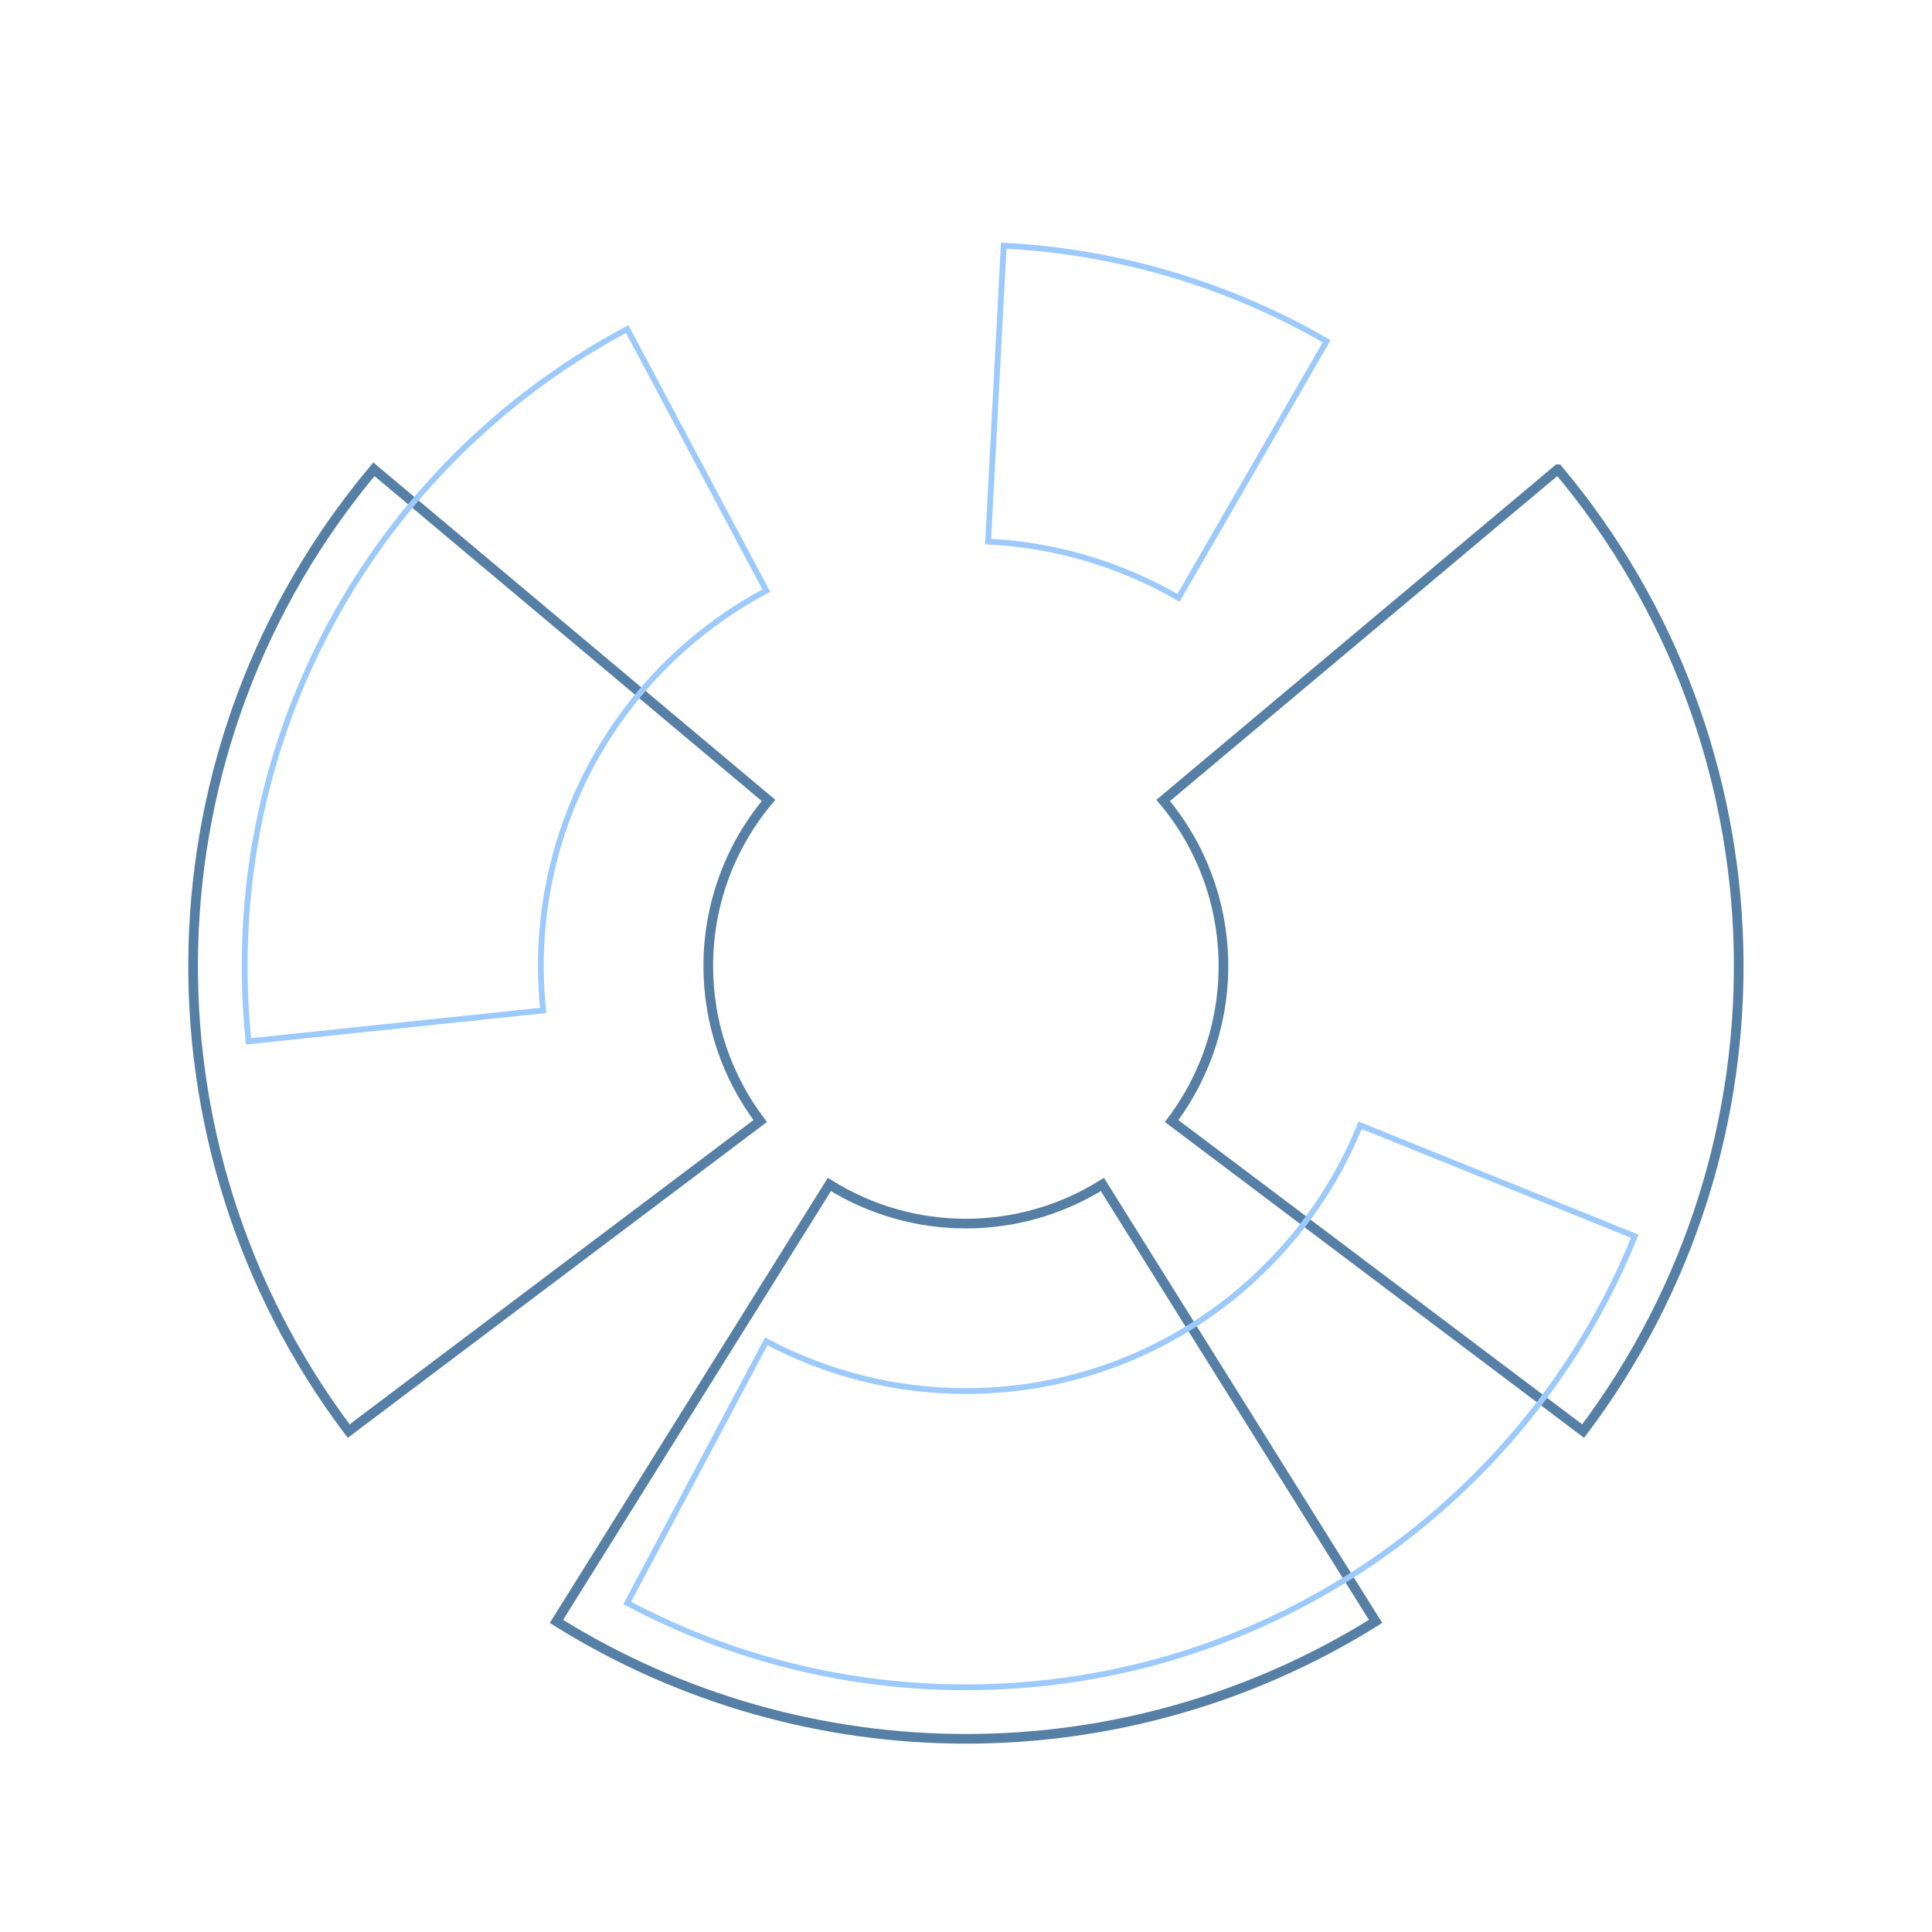
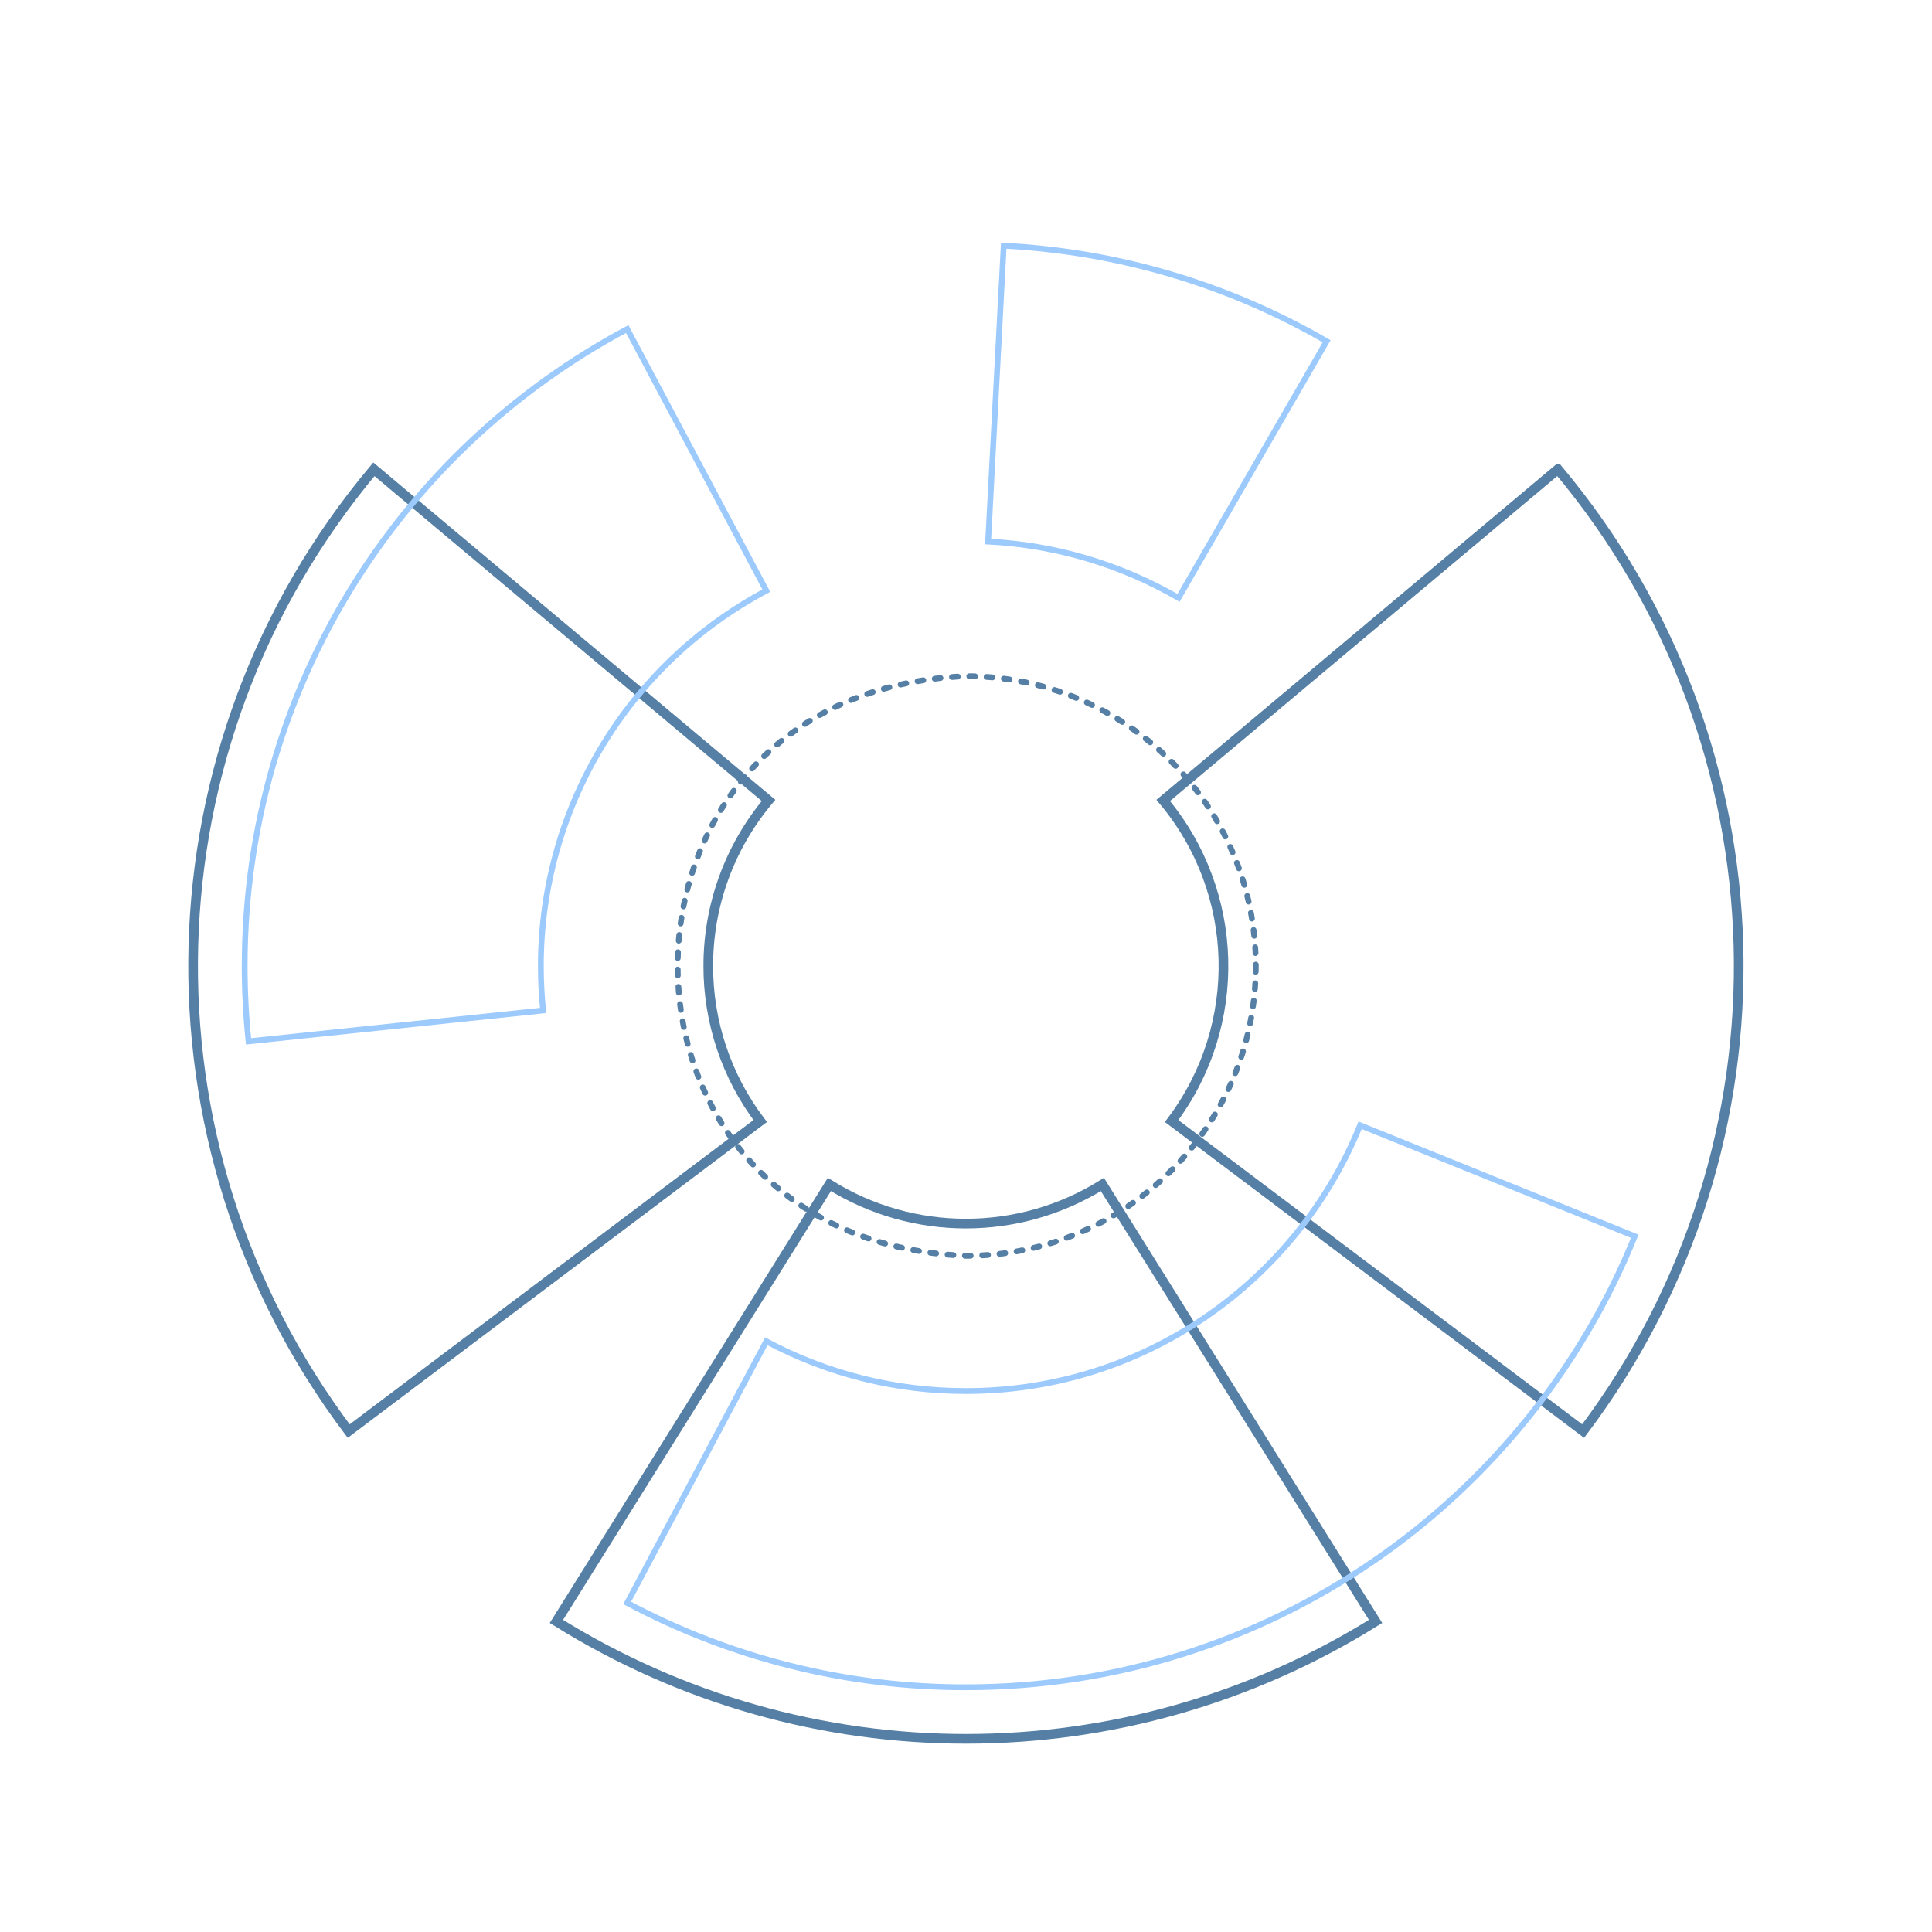
<svg xmlns="http://www.w3.org/2000/svg" id="Layer_1" data-name="Layer 1" viewBox="0 0 1000 1000">
  <defs>
-     <style>.cls-1,.cls-2{fill:none;stroke-miterlimit:10;}.cls-1{stroke:#557fa5;stroke-width:5px;}.cls-2{stroke:#9ccafd;stroke-width:3px;}</style>
+     <style>.cls-1,.cls-2,.cls-3{fill:none;stroke-miterlimit:10;}.cls-1,.cls-3{stroke:#557fa5;}.cls-1{stroke-width:5px;}.cls-2{stroke:#9ccafd;}.cls-2,.cls-3{stroke-width:3px;}.cls-3{stroke-linecap:round;stroke-dasharray:2.99 5.98;}</style>
  </defs>
  <path class="cls-1" d="M806.34,242.89,602.07,414.3a133.33,133.33,0,0,1,4.36,165.94l213,160.49a400,400,0,0,0-13.06-497.84Z" />
  <path class="cls-1" d="M366.61,500a132.83,132.83,0,0,1,31.19-85.7L193.53,242.9a400,400,0,0,0-13.05,497.83l213-160.49A132.65,132.65,0,0,1,366.61,500Z" />
  <path class="cls-1" d="M570.6,613.08a133.4,133.4,0,0,1-141.32,0L288,839.24a400.16,400.16,0,0,0,424,0Z" />
  <path class="cls-2" d="M281.13,523a224,224,0,0,1-1.19-23,220,220,0,0,1,116.7-194.27l-72-135.41c-117.83,62.78-198,186.86-198,329.68a378.42,378.42,0,0,0,2,39Z" />
  <path class="cls-2" d="M511.45,280.3A218.74,218.74,0,0,1,610,309.45l76.67-132.81a371.09,371.09,0,0,0-167.15-49.47Z" />
  <path class="cls-2" d="M704,582.43C671.34,663.09,592.29,720,499.94,720a218.92,218.92,0,0,1-103.3-25.73l-72,135.41a371.65,371.65,0,0,0,175.29,43.65c156.72,0,290.86-96.57,346.22-233.45Z" />
+   <path class="cls-3" d="M650,500A150,150,0,0,1,500,650c-199-7.9-198.92-292.13,0-300A150,150,0,0,1,650,500Z" />
</svg>
